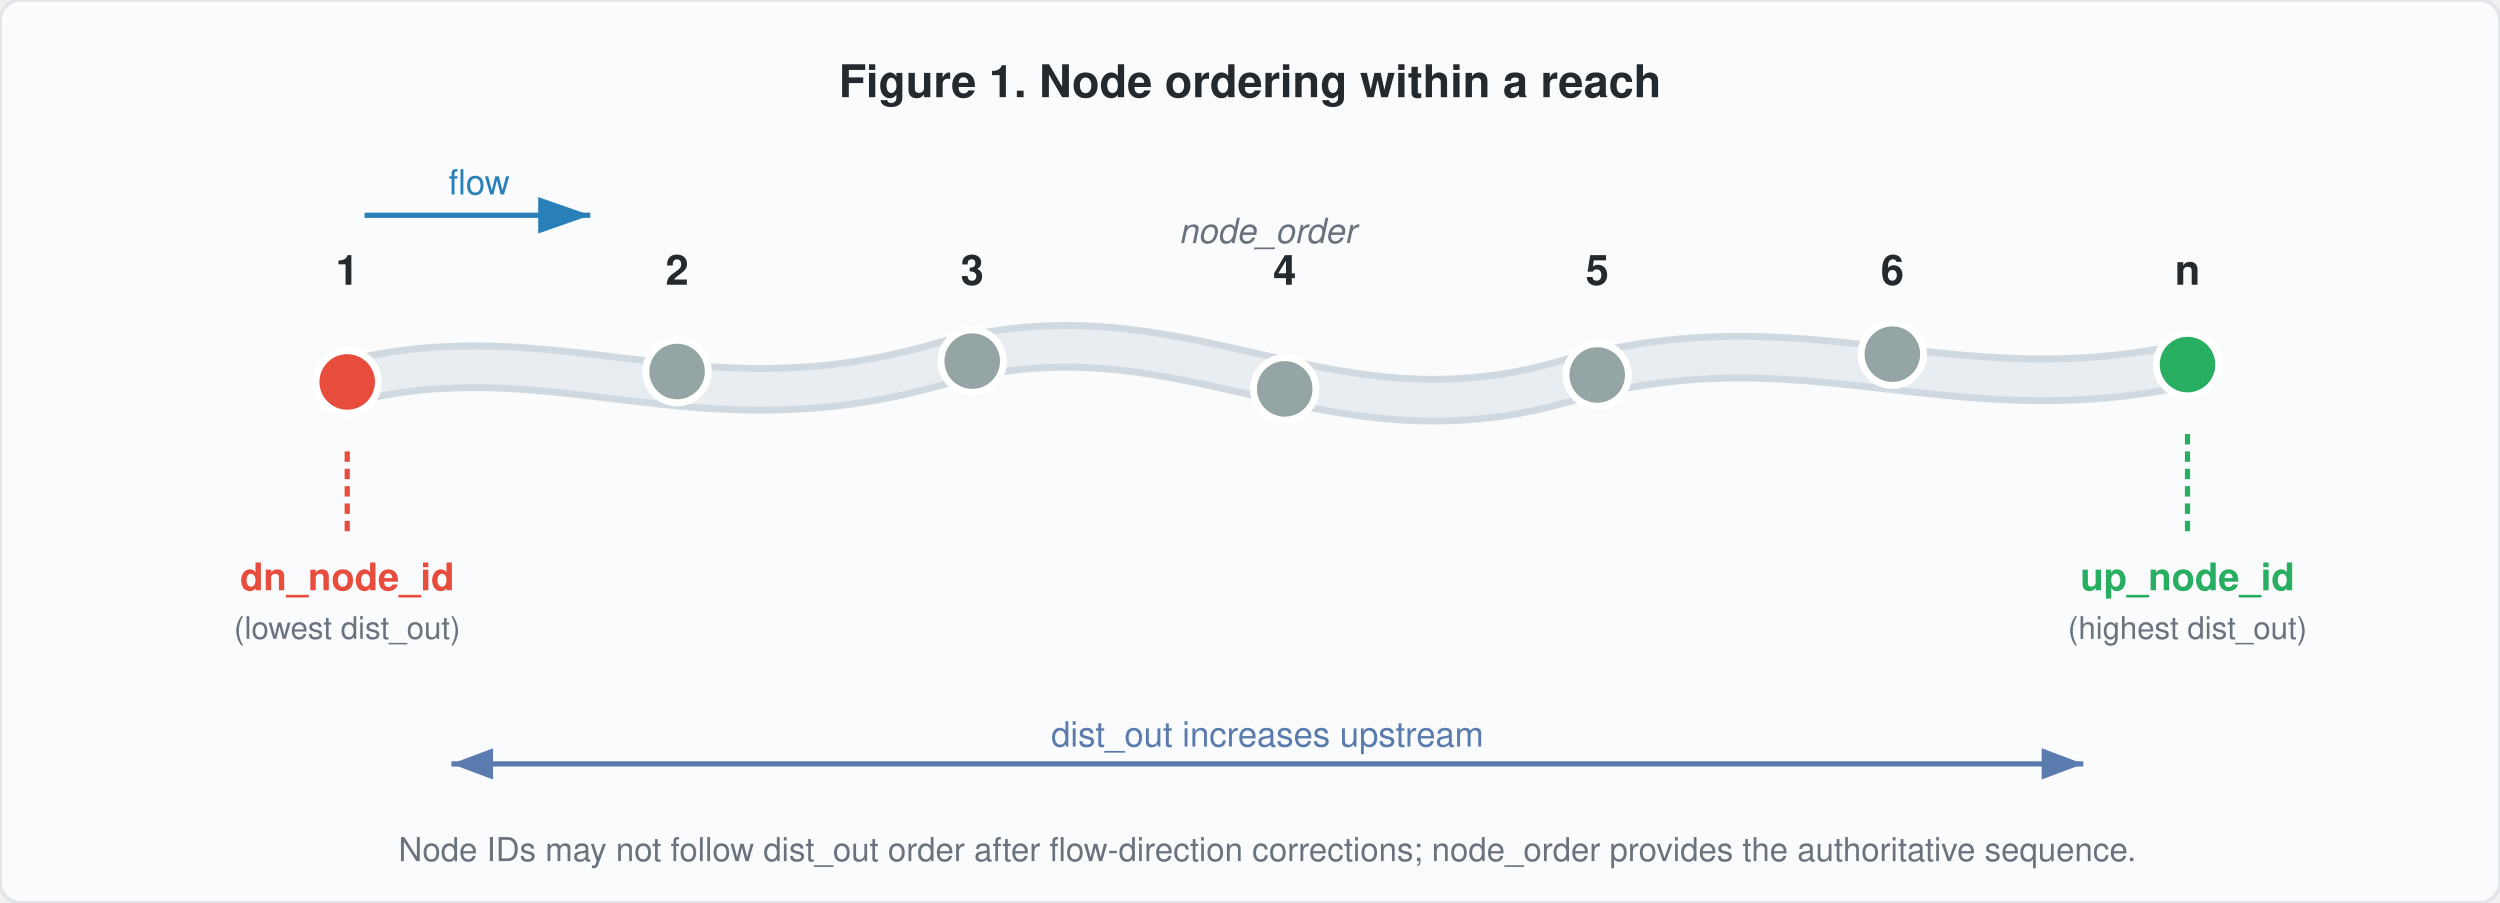
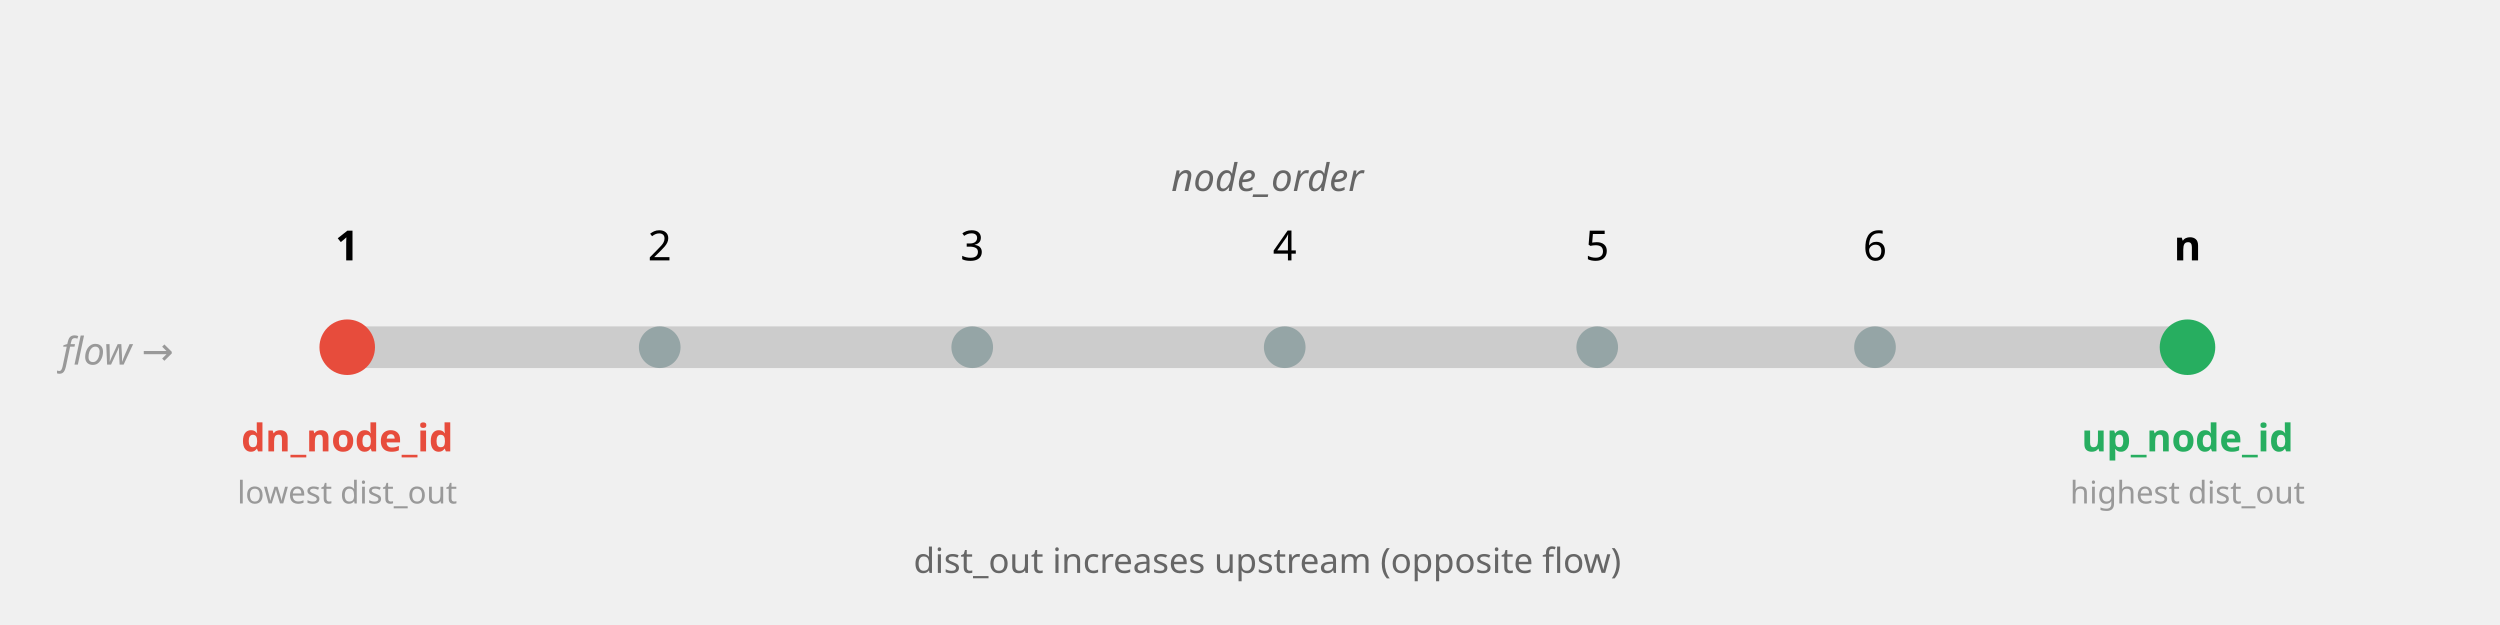
- <svg xmlns="http://www.w3.org/2000/svg" viewBox="0 0 720 260" font-family="'Helvetica Neue', Helvetica, Arial, sans-serif">
-   <defs>
-     <marker id="arrowR" markerWidth="8" markerHeight="6" refX="8" refY="3" orient="auto">
-       <path d="M0,0 L8,3 L0,6" fill="#5a7bad" />
-     </marker>
-     <marker id="arrowL" markerWidth="8" markerHeight="6" refX="0" refY="3" orient="auto">
-       <path d="M8,0 L0,3 L8,6" fill="#5a7bad" />
-     </marker>
-     <marker id="flowArrow" markerWidth="10" markerHeight="7" refX="10" refY="3.5" orient="auto">
-       <path d="M0,0 L10,3.5 L0,7" fill="#2980b9" />
-     </marker>
-   </defs>
-   <rect width="720" height="260" rx="6" fill="#fafbfc" stroke="#e1e4e8" stroke-width="1" />
-   <text x="360" y="28" text-anchor="middle" font-size="13" font-weight="600" fill="#24292e">Figure 1. Node ordering within a reach</text>
-   <line x1="105" y1="62" x2="170" y2="62" stroke="#2980b9" stroke-width="1.5" marker-end="url(#flowArrow)" />
-   <text x="138" y="56" text-anchor="middle" font-size="10" fill="#2980b9">flow</text>
-   <path d="M100,110 C160,95 200,125 270,105 C340,85 380,130 450,110 C520,90 560,120 630,105" fill="none" stroke="#d1d9e0" stroke-width="14" stroke-linecap="round" />
-   <path d="M100,110 C160,95 200,125 270,105 C340,85 380,130 450,110 C520,90 560,120 630,105" fill="none" stroke="#e8edf2" stroke-width="10" stroke-linecap="round" />
-   <circle cx="100" cy="110" r="9" fill="#e74c3c" stroke="white" stroke-width="2" />
-   <circle cx="195" cy="107" r="9" fill="#95a5a6" stroke="white" stroke-width="2" />
-   <circle cx="280" cy="104" r="9" fill="#95a5a6" stroke="white" stroke-width="2" />
-   <circle cx="370" cy="112" r="9" fill="#95a5a6" stroke="white" stroke-width="2" />
-   <circle cx="460" cy="108" r="9" fill="#95a5a6" stroke="white" stroke-width="2" />
-   <circle cx="545" cy="102" r="9" fill="#95a5a6" stroke="white" stroke-width="2" />
-   <circle cx="630" cy="105" r="9" fill="#27ae60" stroke="white" stroke-width="2" />
-   <text x="100" y="82" text-anchor="middle" font-size="12" font-weight="600" fill="#24292e">1</text>
-   <text x="195" y="82" text-anchor="middle" font-size="12" font-weight="600" fill="#24292e">2</text>
-   <text x="280" y="82" text-anchor="middle" font-size="12" font-weight="600" fill="#24292e">3</text>
-   <text x="370" y="82" text-anchor="middle" font-size="12" font-weight="600" fill="#24292e">4</text>
-   <text x="460" y="82" text-anchor="middle" font-size="12" font-weight="600" fill="#24292e">5</text>
-   <text x="545" y="82" text-anchor="middle" font-size="12" font-weight="600" fill="#24292e">6</text>
-   <text x="630" y="82" text-anchor="middle" font-size="12" font-weight="600" fill="#24292e">n</text>
-   <text x="365" y="70" text-anchor="middle" font-size="10" fill="#6a737d" font-style="italic">node_order</text>
-   <line x1="100" y1="130" x2="100" y2="155" stroke="#e74c3c" stroke-width="1.5" stroke-dasharray="3,2" />
-   <text x="100" y="170" text-anchor="middle" font-size="11" font-weight="600" fill="#e74c3c">dn_node_id</text>
-   <text x="100" y="184" text-anchor="middle" font-size="9" fill="#6a737d">(lowest dist_out)</text>
-   <line x1="630" y1="125" x2="630" y2="155" stroke="#27ae60" stroke-width="1.5" stroke-dasharray="3,2" />
-   <text x="630" y="170" text-anchor="middle" font-size="11" font-weight="600" fill="#27ae60">up_node_id</text>
-   <text x="630" y="184" text-anchor="middle" font-size="9" fill="#6a737d">(highest dist_out)</text>
-   <line x1="130" y1="220" x2="600" y2="220" stroke="#5a7bad" stroke-width="1.5" marker-start="url(#arrowL)" marker-end="url(#arrowR)" />
-   <text x="365" y="215" text-anchor="middle" font-size="10" fill="#5a7bad">dist_out increases upstream</text>
-   <text x="365" y="248" text-anchor="middle" font-size="9.5" fill="#6a737d">Node IDs may not follow dist_out order after flow-direction corrections; node_order provides the authoritative sequence.</text>
+ <svg xmlns="http://www.w3.org/2000/svg" viewBox="0 0 720 180" font-family="sans-serif">
+   <line x1="100" y1="100" x2="630" y2="100" stroke="#ccc" stroke-width="12" stroke-linecap="round" />
+   <circle cx="100" cy="100" r="8" fill="#e74c3c" />
+   <circle cx="190" cy="100" r="6" fill="#95a5a6" />
+   <circle cx="280" cy="100" r="6" fill="#95a5a6" />
+   <circle cx="370" cy="100" r="6" fill="#95a5a6" />
+   <circle cx="460" cy="100" r="6" fill="#95a5a6" />
+   <circle cx="540" cy="100" r="6" fill="#95a5a6" />
+   <circle cx="630" cy="100" r="8" fill="#27ae60" />
+   <text x="100" y="75" text-anchor="middle" font-size="12" font-weight="bold">1</text>
+   <text x="190" y="75" text-anchor="middle" font-size="12">2</text>
+   <text x="280" y="75" text-anchor="middle" font-size="12">3</text>
+   <text x="370" y="75" text-anchor="middle" font-size="12">4</text>
+   <text x="460" y="75" text-anchor="middle" font-size="12">5</text>
+   <text x="540" y="75" text-anchor="middle" font-size="12">6</text>
+   <text x="630" y="75" text-anchor="middle" font-size="12" font-weight="bold">n</text>
+   <text x="365" y="55" text-anchor="middle" font-size="11" fill="#666" font-style="italic">node_order</text>
+   <text x="100" y="130" text-anchor="middle" font-size="11" font-weight="bold" fill="#e74c3c">dn_node_id</text>
+   <text x="100" y="145" text-anchor="middle" font-size="9" fill="#999">lowest dist_out</text>
+   <text x="630" y="130" text-anchor="middle" font-size="11" font-weight="bold" fill="#27ae60">up_node_id</text>
+   <text x="630" y="145" text-anchor="middle" font-size="9" fill="#999">highest dist_out</text>
+   <text x="365" y="165" text-anchor="middle" font-size="10" fill="#666">dist_out increases upstream (opposite flow)</text>
+   <text x="50" y="105" text-anchor="end" font-size="11" fill="#999" font-style="italic">flow →</text>
</svg>
